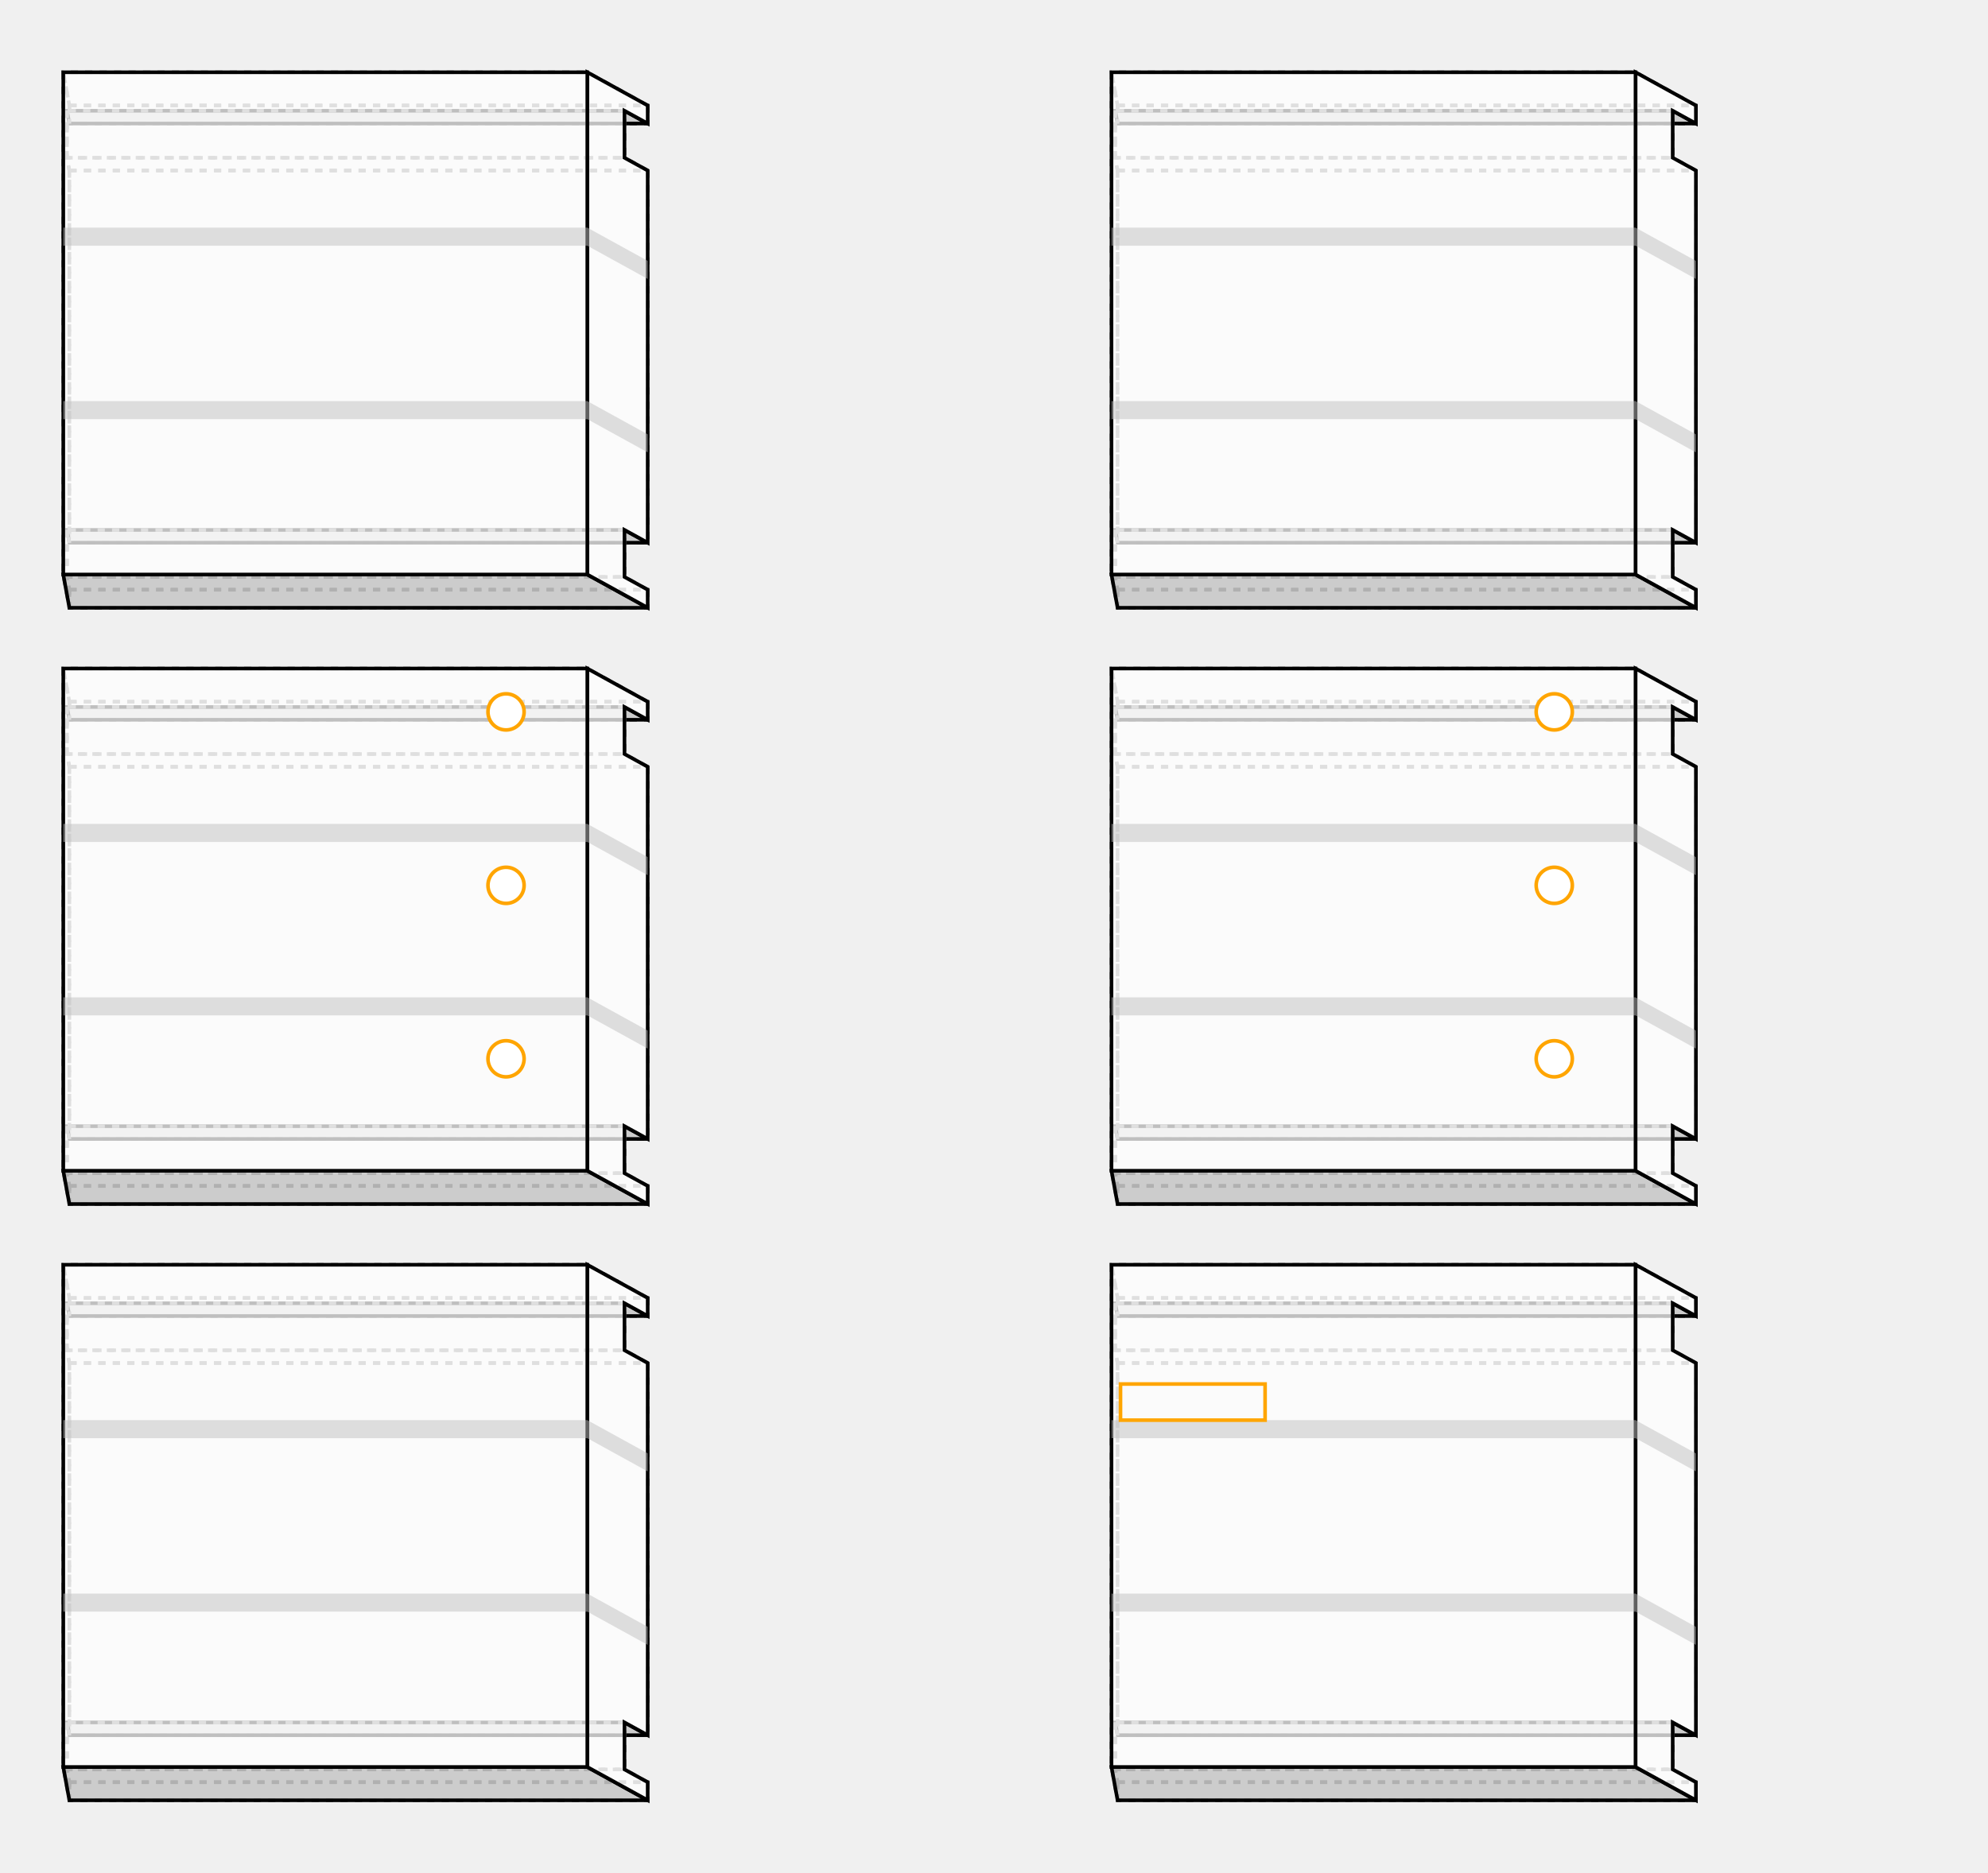
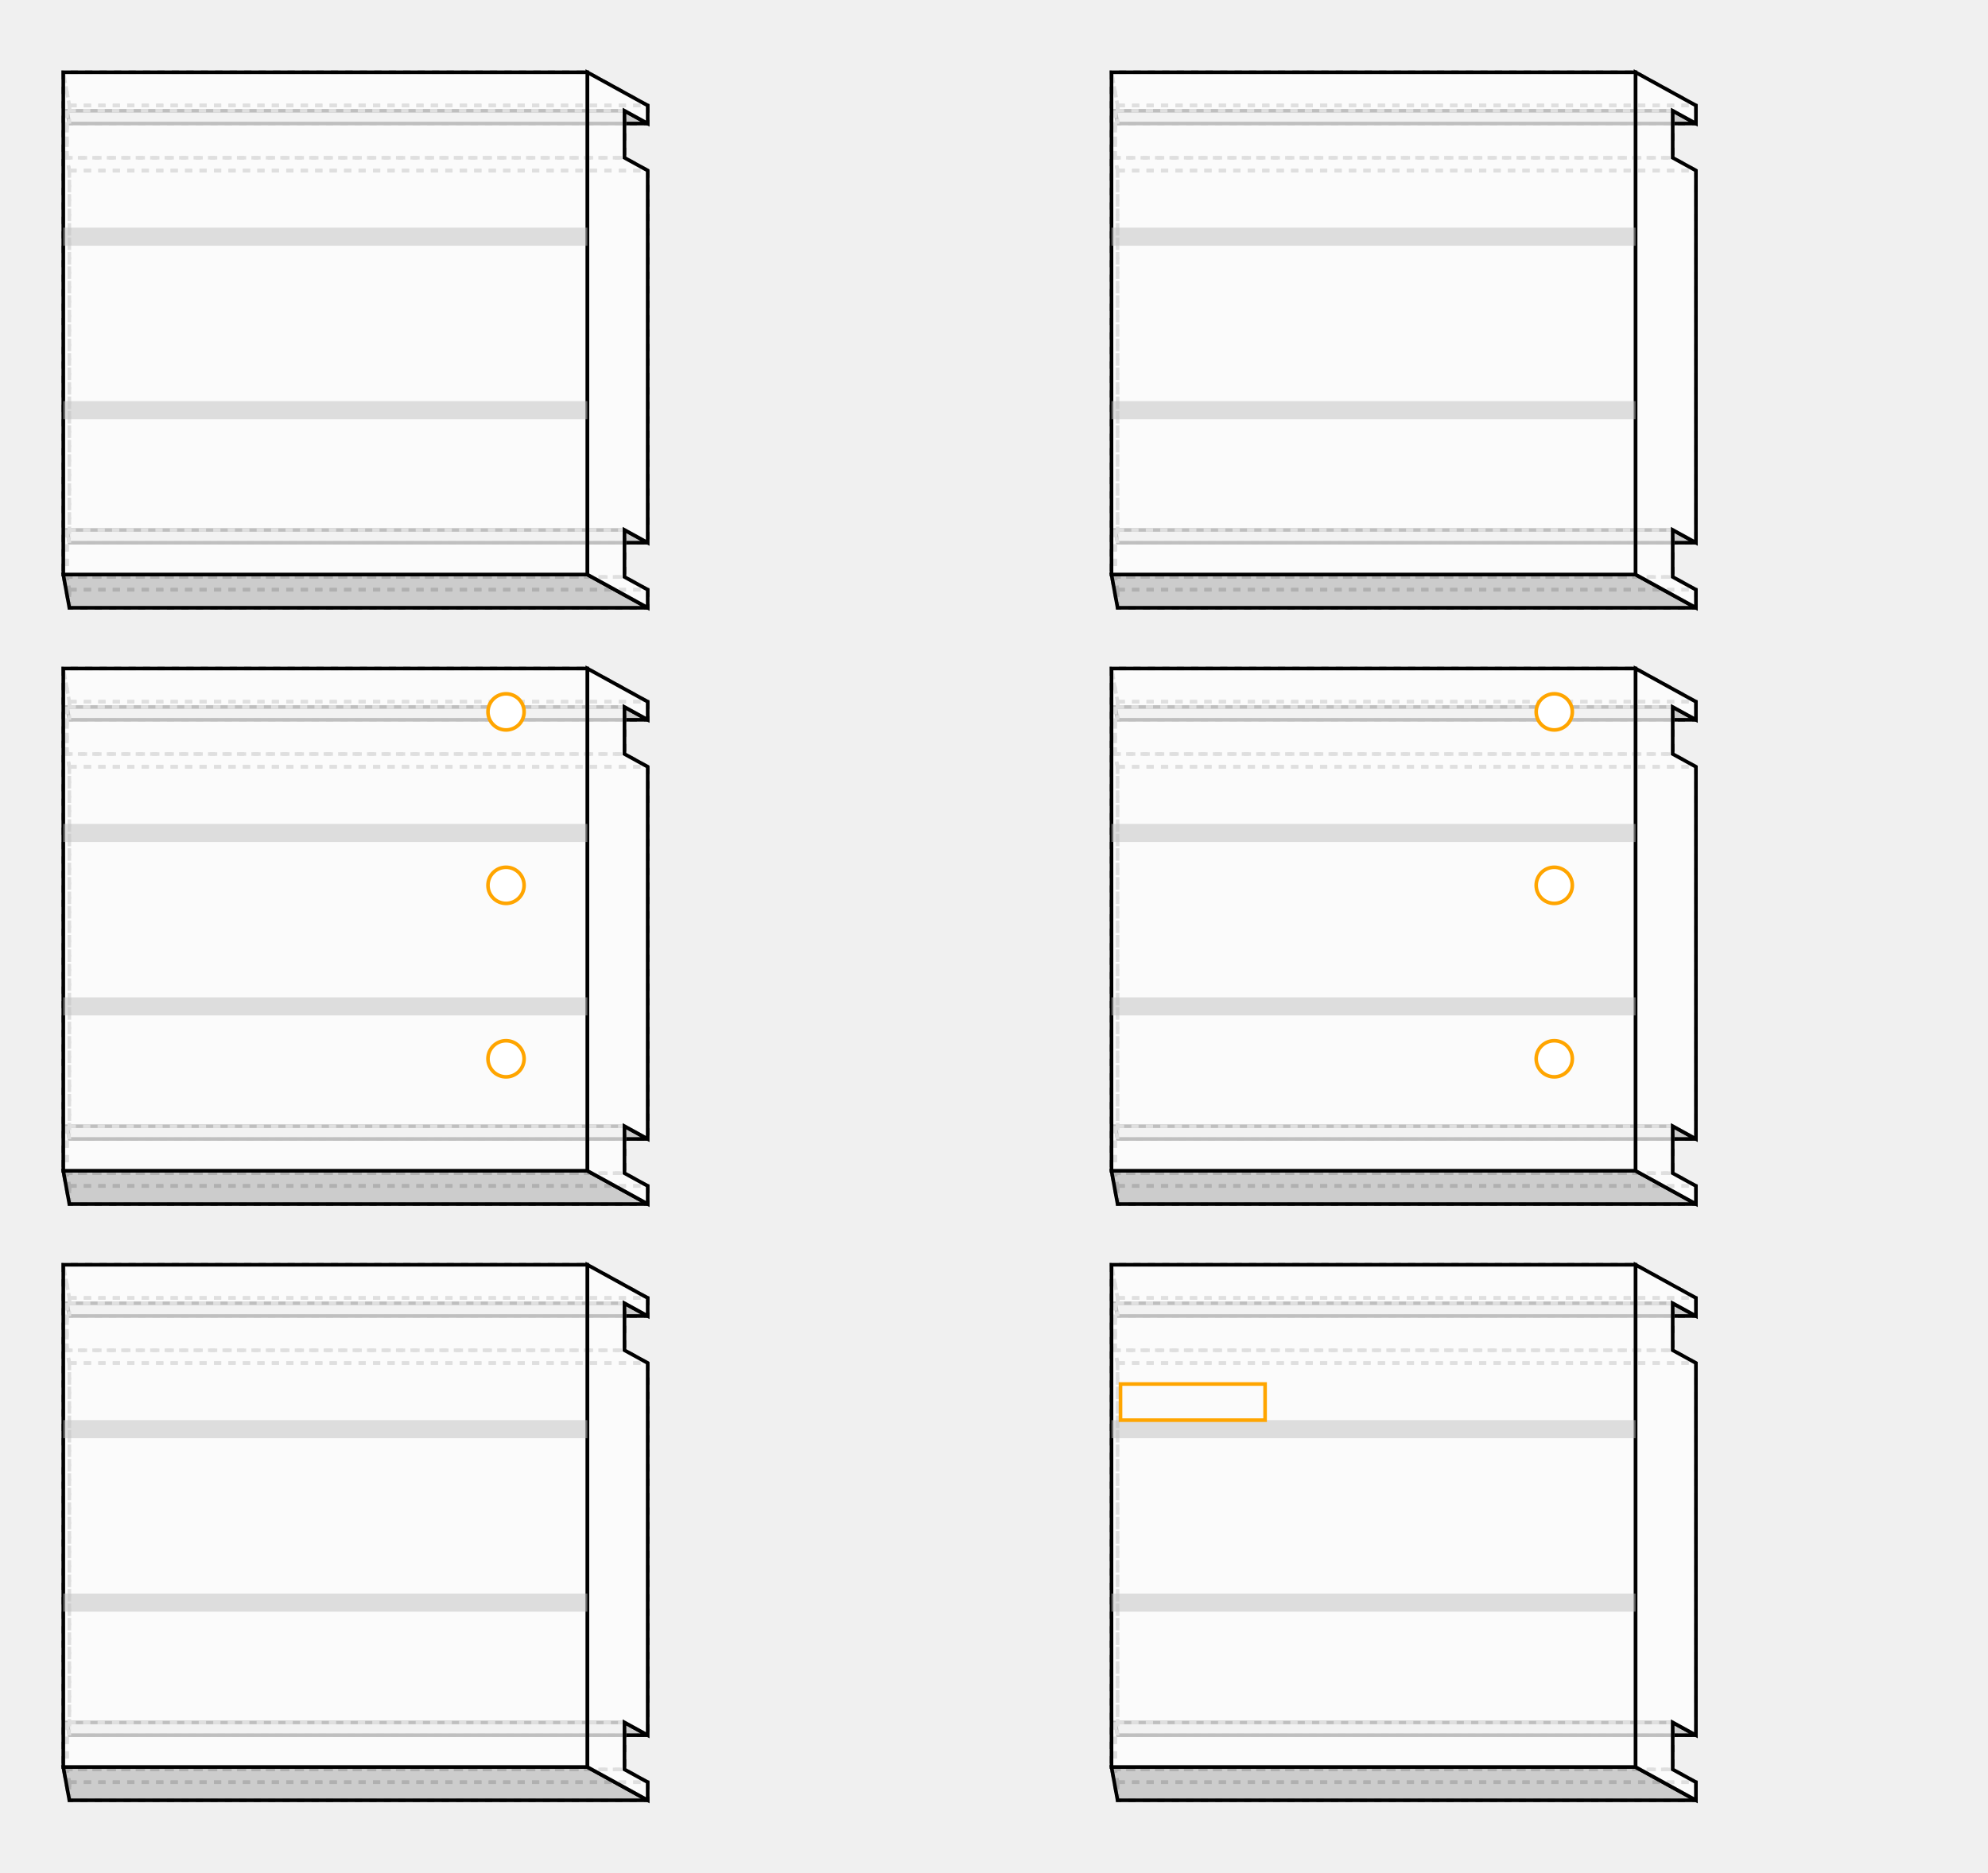
<svg xmlns="http://www.w3.org/2000/svg" width="1100" viewBox="0 0 550 518.192">
  <polygon fill="none" stroke-width="1" stroke-dasharray="2" stroke="gray" points="19.192,29.192 19.192,34.192 179.192,34.192 179.192,29.192" />
  <polygon fill="none" stroke-width="1" stroke-dasharray="2" stroke="gray" points="19.192,47.192 19.192,150.192 179.192,150.192 179.192,47.192" />
  <polygon fill="none" stroke-width="1" stroke-dasharray="2" stroke="gray" points="19.192,163.192 19.192,168.192 179.192,168.192 179.192,163.192" />
  <polygon fill="rgba(192,192,192,0.75)" stroke-width="1" stroke-dasharray="" stroke="black" points="18.544,30.657 172.77,30.657 179.192,34.192 19.192,34.192" />
  <polygon fill="none" stroke-width="1" stroke-dasharray="2" stroke="gray" points="19.192,47.192 179.192,47.192 172.77,43.657 18.544,43.657" />
  <polygon fill="rgba(192,192,192,0.75)" stroke-width="1" stroke-dasharray="" stroke="black" points="18.544,146.657 172.77,146.657 179.192,150.192 19.192,150.192" />
  <polygon fill="none" stroke-width="1" stroke-dasharray="2" stroke="gray" points="19.192,163.192 179.192,163.192 172.77,159.657 18.544,159.657" />
  <polygon fill="none" stroke-width="1" stroke-dasharray="2" stroke="gray" points="18.544,30.657 18.544,43.657 172.77,43.657 172.77,30.657" />
  <polygon fill="none" stroke-width="1" stroke-dasharray="2" stroke="gray" points="18.544,146.657 18.544,159.657 172.77,159.657 172.77,146.657" />
  <polygon fill="none" stroke-width="1" stroke-dasharray="2" stroke="gray" points="17.506,20.0 17.506,159.0 19.192,168.192 19.192,163.192 18.544,159.657 18.544,146.657 19.192,150.192 19.192,47.192 18.544,43.657 18.544,30.657 19.192,34.192 19.192,29.192" />
  <polygon fill="none" stroke-width="1" stroke-dasharray="2" stroke="gray" points="19.192,29.192 179.192,29.192 162.494,20.0 17.506,20.0" />
  <polygon fill="rgba(192,192,192,0.75)" stroke-width="1" stroke-dasharray="" stroke="black" points="17.506,159.0 162.494,159.0 179.192,168.192 19.192,168.192" />
  <polygon fill="rgba(255,255,255,0.75)" stroke-width="1" stroke-dasharray="" stroke="black" points="179.192,29.192 179.192,34.192 172.77,30.657 172.77,43.657 179.192,47.192 179.192,150.192 172.77,146.657 172.77,159.657 179.192,163.192 179.192,168.192 162.494,159.0 162.494,20.0" />
  <polygon fill="rgba(255,255,255,0.75)" stroke-width="1" stroke-dasharray="" stroke="black" points="17.506,20.0 162.494,20.0 162.494,159.0 17.506,159.0" />
-   <polygon fill="rgba(192,192,192,0.5)" stroke-width="1" stroke-dasharray="" stroke="none" points="17.506,63.0 162.494,63.0 179.192,72.192 179.192,77.192 162.494,68.0 17.506,68.0" />
-   <polygon fill="rgba(192,192,192,0.5)" stroke-width="1" stroke-dasharray="" stroke="none" points="17.506,111.0 162.494,111.0 179.192,120.192 179.192,125.192 162.494,116.0 17.506,116.0" />
+   <polygon fill="rgba(192,192,192,0.5)" stroke-width="1" stroke-dasharray="" stroke="none" points="17.506,63.0 162.494,63.0 162.494,68.0 17.506,68.0" />
+   <polygon fill="rgba(192,192,192,0.5)" stroke-width="1" stroke-dasharray="" stroke="none" points="17.506,111.0 162.494,111.0 162.494,116.0 17.506,116.0" />
  <polygon fill="none" stroke-width="1" stroke-dasharray="2" stroke="gray" points="19.192,194.192 19.192,199.192 179.192,199.192 179.192,194.192" />
  <polygon fill="none" stroke-width="1" stroke-dasharray="2" stroke="gray" points="19.192,212.192 19.192,315.192 179.192,315.192 179.192,212.192" />
  <polygon fill="none" stroke-width="1" stroke-dasharray="2" stroke="gray" points="19.192,328.192 19.192,333.192 179.192,333.192 179.192,328.192" />
  <polygon fill="rgba(192,192,192,0.75)" stroke-width="1" stroke-dasharray="" stroke="black" points="18.544,195.657 172.77,195.657 179.192,199.192 19.192,199.192" />
  <polygon fill="none" stroke-width="1" stroke-dasharray="2" stroke="gray" points="19.192,212.192 179.192,212.192 172.77,208.657 18.544,208.657" />
  <polygon fill="rgba(192,192,192,0.75)" stroke-width="1" stroke-dasharray="" stroke="black" points="18.544,311.657 172.77,311.657 179.192,315.192 19.192,315.192" />
  <polygon fill="none" stroke-width="1" stroke-dasharray="2" stroke="gray" points="19.192,328.192 179.192,328.192 172.77,324.657 18.544,324.657" />
  <polygon fill="none" stroke-width="1" stroke-dasharray="2" stroke="gray" points="18.544,195.657 18.544,208.657 172.77,208.657 172.77,195.657" />
  <polygon fill="none" stroke-width="1" stroke-dasharray="2" stroke="gray" points="18.544,311.657 18.544,324.657 172.77,324.657 172.77,311.657" />
  <polygon fill="none" stroke-width="1" stroke-dasharray="2" stroke="gray" points="17.506,185.0 17.506,324.0 19.192,333.192 19.192,328.192 18.544,324.657 18.544,311.657 19.192,315.192 19.192,212.192 18.544,208.657 18.544,195.657 19.192,199.192 19.192,194.192" />
  <polygon fill="none" stroke-width="1" stroke-dasharray="2" stroke="gray" points="19.192,194.192 179.192,194.192 162.494,185.0 17.506,185.0" />
  <polygon fill="rgba(192,192,192,0.75)" stroke-width="1" stroke-dasharray="" stroke="black" points="17.506,324.0 162.494,324.0 179.192,333.192 19.192,333.192" />
  <polygon fill="rgba(255,255,255,0.75)" stroke-width="1" stroke-dasharray="" stroke="black" points="179.192,194.192 179.192,199.192 172.77,195.657 172.77,208.657 179.192,212.192 179.192,315.192 172.77,311.657 172.77,324.657 179.192,328.192 179.192,333.192 162.494,324.0 162.494,185.0" />
  <polygon fill="rgba(255,255,255,0.75)" stroke-width="1" stroke-dasharray="" stroke="black" points="17.506,185.0 162.494,185.0 162.494,324.0 17.506,324.0" />
-   <polygon fill="rgba(192,192,192,0.5)" stroke-width="1" stroke-dasharray="" stroke="none" points="17.506,228.0 162.494,228.0 179.192,237.192 179.192,242.192 162.494,233.0 17.506,233.0" />
-   <polygon fill="rgba(192,192,192,0.5)" stroke-width="1" stroke-dasharray="" stroke="none" points="17.506,276.0 162.494,276.0 179.192,285.192 179.192,290.192 162.494,281.0 17.506,281.0" />
+   <polygon fill="rgba(192,192,192,0.5)" stroke-width="1" stroke-dasharray="" stroke="none" points="17.506,228.0 162.494,228.0 162.494,233.0 17.506,233.0" />
+   <polygon fill="rgba(192,192,192,0.5)" stroke-width="1" stroke-dasharray="" stroke="none" points="17.506,276.0 162.494,276.0 162.494,281.0 17.506,281.0" />
  <circle cx="140" cy="197.0" r="5" stroke="orange" fill="white" stroke-width="1" />
  <circle cx="140" cy="245.0" r="5" stroke="orange" fill="white" stroke-width="1" />
  <circle cx="140" cy="293.0" r="5" stroke="orange" fill="white" stroke-width="1" />
  <polygon fill="none" stroke-width="1" stroke-dasharray="2" stroke="gray" points="19.192,359.192 19.192,364.192 179.192,364.192 179.192,359.192" />
  <polygon fill="none" stroke-width="1" stroke-dasharray="2" stroke="gray" points="19.192,377.192 19.192,480.192 179.192,480.192 179.192,377.192" />
  <polygon fill="none" stroke-width="1" stroke-dasharray="2" stroke="gray" points="19.192,493.192 19.192,498.192 179.192,498.192 179.192,493.192" />
  <polygon fill="rgba(192,192,192,0.75)" stroke-width="1" stroke-dasharray="" stroke="black" points="18.544,360.657 172.77,360.657 179.192,364.192 19.192,364.192" />
  <polygon fill="none" stroke-width="1" stroke-dasharray="2" stroke="gray" points="19.192,377.192 179.192,377.192 172.77,373.657 18.544,373.657" />
  <polygon fill="rgba(192,192,192,0.75)" stroke-width="1" stroke-dasharray="" stroke="black" points="18.544,476.657 172.77,476.657 179.192,480.192 19.192,480.192" />
  <polygon fill="none" stroke-width="1" stroke-dasharray="2" stroke="gray" points="19.192,493.192 179.192,493.192 172.77,489.657 18.544,489.657" />
  <polygon fill="none" stroke-width="1" stroke-dasharray="2" stroke="gray" points="18.544,360.657 18.544,373.657 172.77,373.657 172.77,360.657" />
  <polygon fill="none" stroke-width="1" stroke-dasharray="2" stroke="gray" points="18.544,476.657 18.544,489.657 172.77,489.657 172.77,476.657" />
  <polygon fill="none" stroke-width="1" stroke-dasharray="2" stroke="gray" points="17.506,350.0 17.506,489.0 19.192,498.192 19.192,493.192 18.544,489.657 18.544,476.657 19.192,480.192 19.192,377.192 18.544,373.657 18.544,360.657 19.192,364.192 19.192,359.192" />
  <polygon fill="none" stroke-width="1" stroke-dasharray="2" stroke="gray" points="19.192,359.192 179.192,359.192 162.494,350.0 17.506,350.0" />
  <polygon fill="rgba(192,192,192,0.75)" stroke-width="1" stroke-dasharray="" stroke="black" points="17.506,489.0 162.494,489.0 179.192,498.192 19.192,498.192" />
  <polygon fill="rgba(255,255,255,0.75)" stroke-width="1" stroke-dasharray="" stroke="black" points="179.192,359.192 179.192,364.192 172.77,360.657 172.77,373.657 179.192,377.192 179.192,480.192 172.77,476.657 172.77,489.657 179.192,493.192 179.192,498.192 162.494,489.0 162.494,350.0" />
  <polygon fill="rgba(255,255,255,0.75)" stroke-width="1" stroke-dasharray="" stroke="black" points="17.506,350.0 162.494,350.0 162.494,489.0 17.506,489.0" />
-   <polygon fill="rgba(192,192,192,0.5)" stroke-width="1" stroke-dasharray="" stroke="none" points="17.506,393.0 162.494,393.0 179.192,402.192 179.192,407.192 162.494,398.0 17.506,398.0" />
-   <polygon fill="rgba(192,192,192,0.5)" stroke-width="1" stroke-dasharray="" stroke="none" points="17.506,441.0 162.494,441.0 179.192,450.192 179.192,455.192 162.494,446.0 17.506,446.0" />
+   <polygon fill="rgba(192,192,192,0.5)" stroke-width="1" stroke-dasharray="" stroke="none" points="17.506,393.0 162.494,393.0 162.494,398.0 17.506,398.0" />
+   <polygon fill="rgba(192,192,192,0.5)" stroke-width="1" stroke-dasharray="" stroke="none" points="17.506,441.0 162.494,441.0 162.494,446.0 17.506,446.0" />
  <polygon fill="none" stroke-width="1" stroke-dasharray="2" stroke="gray" points="309.192,29.192 309.192,34.192 469.192,34.192 469.192,29.192" />
  <polygon fill="none" stroke-width="1" stroke-dasharray="2" stroke="gray" points="309.192,47.192 309.192,150.192 469.192,150.192 469.192,47.192" />
  <polygon fill="none" stroke-width="1" stroke-dasharray="2" stroke="gray" points="309.192,163.192 309.192,168.192 469.192,168.192 469.192,163.192" />
  <polygon fill="rgba(192,192,192,0.75)" stroke-width="1" stroke-dasharray="" stroke="black" points="308.544,30.657 462.77,30.657 469.192,34.192 309.192,34.192" />
  <polygon fill="none" stroke-width="1" stroke-dasharray="2" stroke="gray" points="309.192,47.192 469.192,47.192 462.77,43.657 308.544,43.657" />
  <polygon fill="rgba(192,192,192,0.75)" stroke-width="1" stroke-dasharray="" stroke="black" points="308.544,146.657 462.77,146.657 469.192,150.192 309.192,150.192" />
  <polygon fill="none" stroke-width="1" stroke-dasharray="2" stroke="gray" points="309.192,163.192 469.192,163.192 462.77,159.657 308.544,159.657" />
  <polygon fill="none" stroke-width="1" stroke-dasharray="2" stroke="gray" points="308.544,30.657 308.544,43.657 462.77,43.657 462.77,30.657" />
  <polygon fill="none" stroke-width="1" stroke-dasharray="2" stroke="gray" points="308.544,146.657 308.544,159.657 462.77,159.657 462.77,146.657" />
  <polygon fill="none" stroke-width="1" stroke-dasharray="2" stroke="gray" points="307.506,20.0 307.506,159.0 309.192,168.192 309.192,163.192 308.544,159.657 308.544,146.657 309.192,150.192 309.192,47.192 308.544,43.657 308.544,30.657 309.192,34.192 309.192,29.192" />
  <polygon fill="none" stroke-width="1" stroke-dasharray="2" stroke="gray" points="309.192,29.192 469.192,29.192 452.494,20.0 307.506,20.0" />
  <polygon fill="rgba(192,192,192,0.75)" stroke-width="1" stroke-dasharray="" stroke="black" points="307.506,159.0 452.494,159.0 469.192,168.192 309.192,168.192" />
  <polygon fill="rgba(255,255,255,0.75)" stroke-width="1" stroke-dasharray="" stroke="black" points="469.192,29.192 469.192,34.192 462.77,30.657 462.77,43.657 469.192,47.192 469.192,150.192 462.77,146.657 462.77,159.657 469.192,163.192 469.192,168.192 452.494,159.0 452.494,20.0" />
  <polygon fill="rgba(255,255,255,0.75)" stroke-width="1" stroke-dasharray="" stroke="black" points="307.506,20.0 452.494,20.0 452.494,159.0 307.506,159.0" />
-   <polygon fill="rgba(192,192,192,0.5)" stroke-width="1" stroke-dasharray="" stroke="none" points="307.506,63.0 452.494,63.0 469.192,72.192 469.192,77.192 452.494,68.0 307.506,68.0" />
-   <polygon fill="rgba(192,192,192,0.5)" stroke-width="1" stroke-dasharray="" stroke="none" points="307.506,111.0 452.494,111.0 469.192,120.192 469.192,125.192 452.494,116.0 307.506,116.0" />
+   <polygon fill="rgba(192,192,192,0.5)" stroke-width="1" stroke-dasharray="" stroke="none" points="307.506,63.0 452.494,63.0 452.494,68.0 307.506,68.0" />
+   <polygon fill="rgba(192,192,192,0.5)" stroke-width="1" stroke-dasharray="" stroke="none" points="307.506,111.0 452.494,111.0 452.494,116.0 307.506,116.0" />
  <polygon fill="none" stroke-width="1" stroke-dasharray="2" stroke="gray" points="309.192,194.192 309.192,199.192 469.192,199.192 469.192,194.192" />
  <polygon fill="none" stroke-width="1" stroke-dasharray="2" stroke="gray" points="309.192,212.192 309.192,315.192 469.192,315.192 469.192,212.192" />
  <polygon fill="none" stroke-width="1" stroke-dasharray="2" stroke="gray" points="309.192,328.192 309.192,333.192 469.192,333.192 469.192,328.192" />
  <polygon fill="rgba(192,192,192,0.75)" stroke-width="1" stroke-dasharray="" stroke="black" points="308.544,195.657 462.77,195.657 469.192,199.192 309.192,199.192" />
  <polygon fill="none" stroke-width="1" stroke-dasharray="2" stroke="gray" points="309.192,212.192 469.192,212.192 462.77,208.657 308.544,208.657" />
  <polygon fill="rgba(192,192,192,0.75)" stroke-width="1" stroke-dasharray="" stroke="black" points="308.544,311.657 462.77,311.657 469.192,315.192 309.192,315.192" />
  <polygon fill="none" stroke-width="1" stroke-dasharray="2" stroke="gray" points="309.192,328.192 469.192,328.192 462.77,324.657 308.544,324.657" />
  <polygon fill="none" stroke-width="1" stroke-dasharray="2" stroke="gray" points="308.544,195.657 308.544,208.657 462.77,208.657 462.77,195.657" />
  <polygon fill="none" stroke-width="1" stroke-dasharray="2" stroke="gray" points="308.544,311.657 308.544,324.657 462.77,324.657 462.77,311.657" />
  <polygon fill="none" stroke-width="1" stroke-dasharray="2" stroke="gray" points="307.506,185.0 307.506,324.0 309.192,333.192 309.192,328.192 308.544,324.657 308.544,311.657 309.192,315.192 309.192,212.192 308.544,208.657 308.544,195.657 309.192,199.192 309.192,194.192" />
  <polygon fill="none" stroke-width="1" stroke-dasharray="2" stroke="gray" points="309.192,194.192 469.192,194.192 452.494,185.0 307.506,185.0" />
  <polygon fill="rgba(192,192,192,0.75)" stroke-width="1" stroke-dasharray="" stroke="black" points="307.506,324.0 452.494,324.0 469.192,333.192 309.192,333.192" />
  <polygon fill="rgba(255,255,255,0.75)" stroke-width="1" stroke-dasharray="" stroke="black" points="469.192,194.192 469.192,199.192 462.77,195.657 462.77,208.657 469.192,212.192 469.192,315.192 462.77,311.657 462.77,324.657 469.192,328.192 469.192,333.192 452.494,324.0 452.494,185.0" />
  <polygon fill="rgba(255,255,255,0.75)" stroke-width="1" stroke-dasharray="" stroke="black" points="307.506,185.0 452.494,185.0 452.494,324.0 307.506,324.0" />
-   <polygon fill="rgba(192,192,192,0.5)" stroke-width="1" stroke-dasharray="" stroke="none" points="307.506,228.0 452.494,228.0 469.192,237.192 469.192,242.192 452.494,233.0 307.506,233.0" />
-   <polygon fill="rgba(192,192,192,0.5)" stroke-width="1" stroke-dasharray="" stroke="none" points="307.506,276.0 452.494,276.0 469.192,285.192 469.192,290.192 452.494,281.0 307.506,281.0" />
+   <polygon fill="rgba(192,192,192,0.5)" stroke-width="1" stroke-dasharray="" stroke="none" points="307.506,228.0 452.494,228.0 452.494,233.0 307.506,233.0" />
+   <polygon fill="rgba(192,192,192,0.5)" stroke-width="1" stroke-dasharray="" stroke="none" points="307.506,276.0 452.494,276.0 452.494,281.0 307.506,281.0" />
  <circle cx="430" cy="197.0" r="5" stroke="orange" fill="white" stroke-width="1" />
  <circle cx="430" cy="245.0" r="5" stroke="orange" fill="white" stroke-width="1" />
  <circle cx="430" cy="293.0" r="5" stroke="orange" fill="white" stroke-width="1" />
  <polygon fill="none" stroke-width="1" stroke-dasharray="2" stroke="gray" points="309.192,359.192 309.192,364.192 469.192,364.192 469.192,359.192" />
  <polygon fill="none" stroke-width="1" stroke-dasharray="2" stroke="gray" points="309.192,377.192 309.192,480.192 469.192,480.192 469.192,377.192" />
  <polygon fill="none" stroke-width="1" stroke-dasharray="2" stroke="gray" points="309.192,493.192 309.192,498.192 469.192,498.192 469.192,493.192" />
  <polygon fill="rgba(192,192,192,0.75)" stroke-width="1" stroke-dasharray="" stroke="black" points="308.544,360.657 462.77,360.657 469.192,364.192 309.192,364.192" />
  <polygon fill="none" stroke-width="1" stroke-dasharray="2" stroke="gray" points="309.192,377.192 469.192,377.192 462.77,373.657 308.544,373.657" />
  <polygon fill="rgba(192,192,192,0.75)" stroke-width="1" stroke-dasharray="" stroke="black" points="308.544,476.657 462.77,476.657 469.192,480.192 309.192,480.192" />
  <polygon fill="none" stroke-width="1" stroke-dasharray="2" stroke="gray" points="309.192,493.192 469.192,493.192 462.77,489.657 308.544,489.657" />
  <polygon fill="none" stroke-width="1" stroke-dasharray="2" stroke="gray" points="308.544,360.657 308.544,373.657 462.77,373.657 462.77,360.657" />
  <polygon fill="none" stroke-width="1" stroke-dasharray="2" stroke="gray" points="308.544,476.657 308.544,489.657 462.77,489.657 462.77,476.657" />
  <polygon fill="none" stroke-width="1" stroke-dasharray="2" stroke="gray" points="307.506,350.0 307.506,489.0 309.192,498.192 309.192,493.192 308.544,489.657 308.544,476.657 309.192,480.192 309.192,377.192 308.544,373.657 308.544,360.657 309.192,364.192 309.192,359.192" />
  <polygon fill="none" stroke-width="1" stroke-dasharray="2" stroke="gray" points="309.192,359.192 469.192,359.192 452.494,350.0 307.506,350.0" />
  <polygon fill="rgba(192,192,192,0.75)" stroke-width="1" stroke-dasharray="" stroke="black" points="307.506,489.0 452.494,489.0 469.192,498.192 309.192,498.192" />
  <polygon fill="rgba(255,255,255,0.75)" stroke-width="1" stroke-dasharray="" stroke="black" points="469.192,359.192 469.192,364.192 462.77,360.657 462.77,373.657 469.192,377.192 469.192,480.192 462.77,476.657 462.77,489.657 469.192,493.192 469.192,498.192 452.494,489.0 452.494,350.0" />
  <polygon fill="rgba(255,255,255,0.75)" stroke-width="1" stroke-dasharray="" stroke="black" points="307.506,350.0 452.494,350.0 452.494,489.0 307.506,489.0" />
-   <polygon fill="rgba(192,192,192,0.5)" stroke-width="1" stroke-dasharray="" stroke="none" points="307.506,393.0 452.494,393.0 469.192,402.192 469.192,407.192 452.494,398.0 307.506,398.0" />
-   <polygon fill="rgba(192,192,192,0.5)" stroke-width="1" stroke-dasharray="" stroke="none" points="307.506,441.0 452.494,441.0 469.192,450.192 469.192,455.192 452.494,446.0 307.506,446.0" />
+   <polygon fill="rgba(192,192,192,0.5)" stroke-width="1" stroke-dasharray="" stroke="none" points="307.506,393.0 452.494,393.0 452.494,398.0 307.506,398.0" />
+   <polygon fill="rgba(192,192,192,0.5)" stroke-width="1" stroke-dasharray="" stroke="none" points="307.506,441.0 452.494,441.0 452.494,446.0 307.506,446.0" />
  <rect x="310" y="383.0" width="40" height="10.0" style="fill: none; stroke: orange; stroke-width: 1;" />
</svg>
